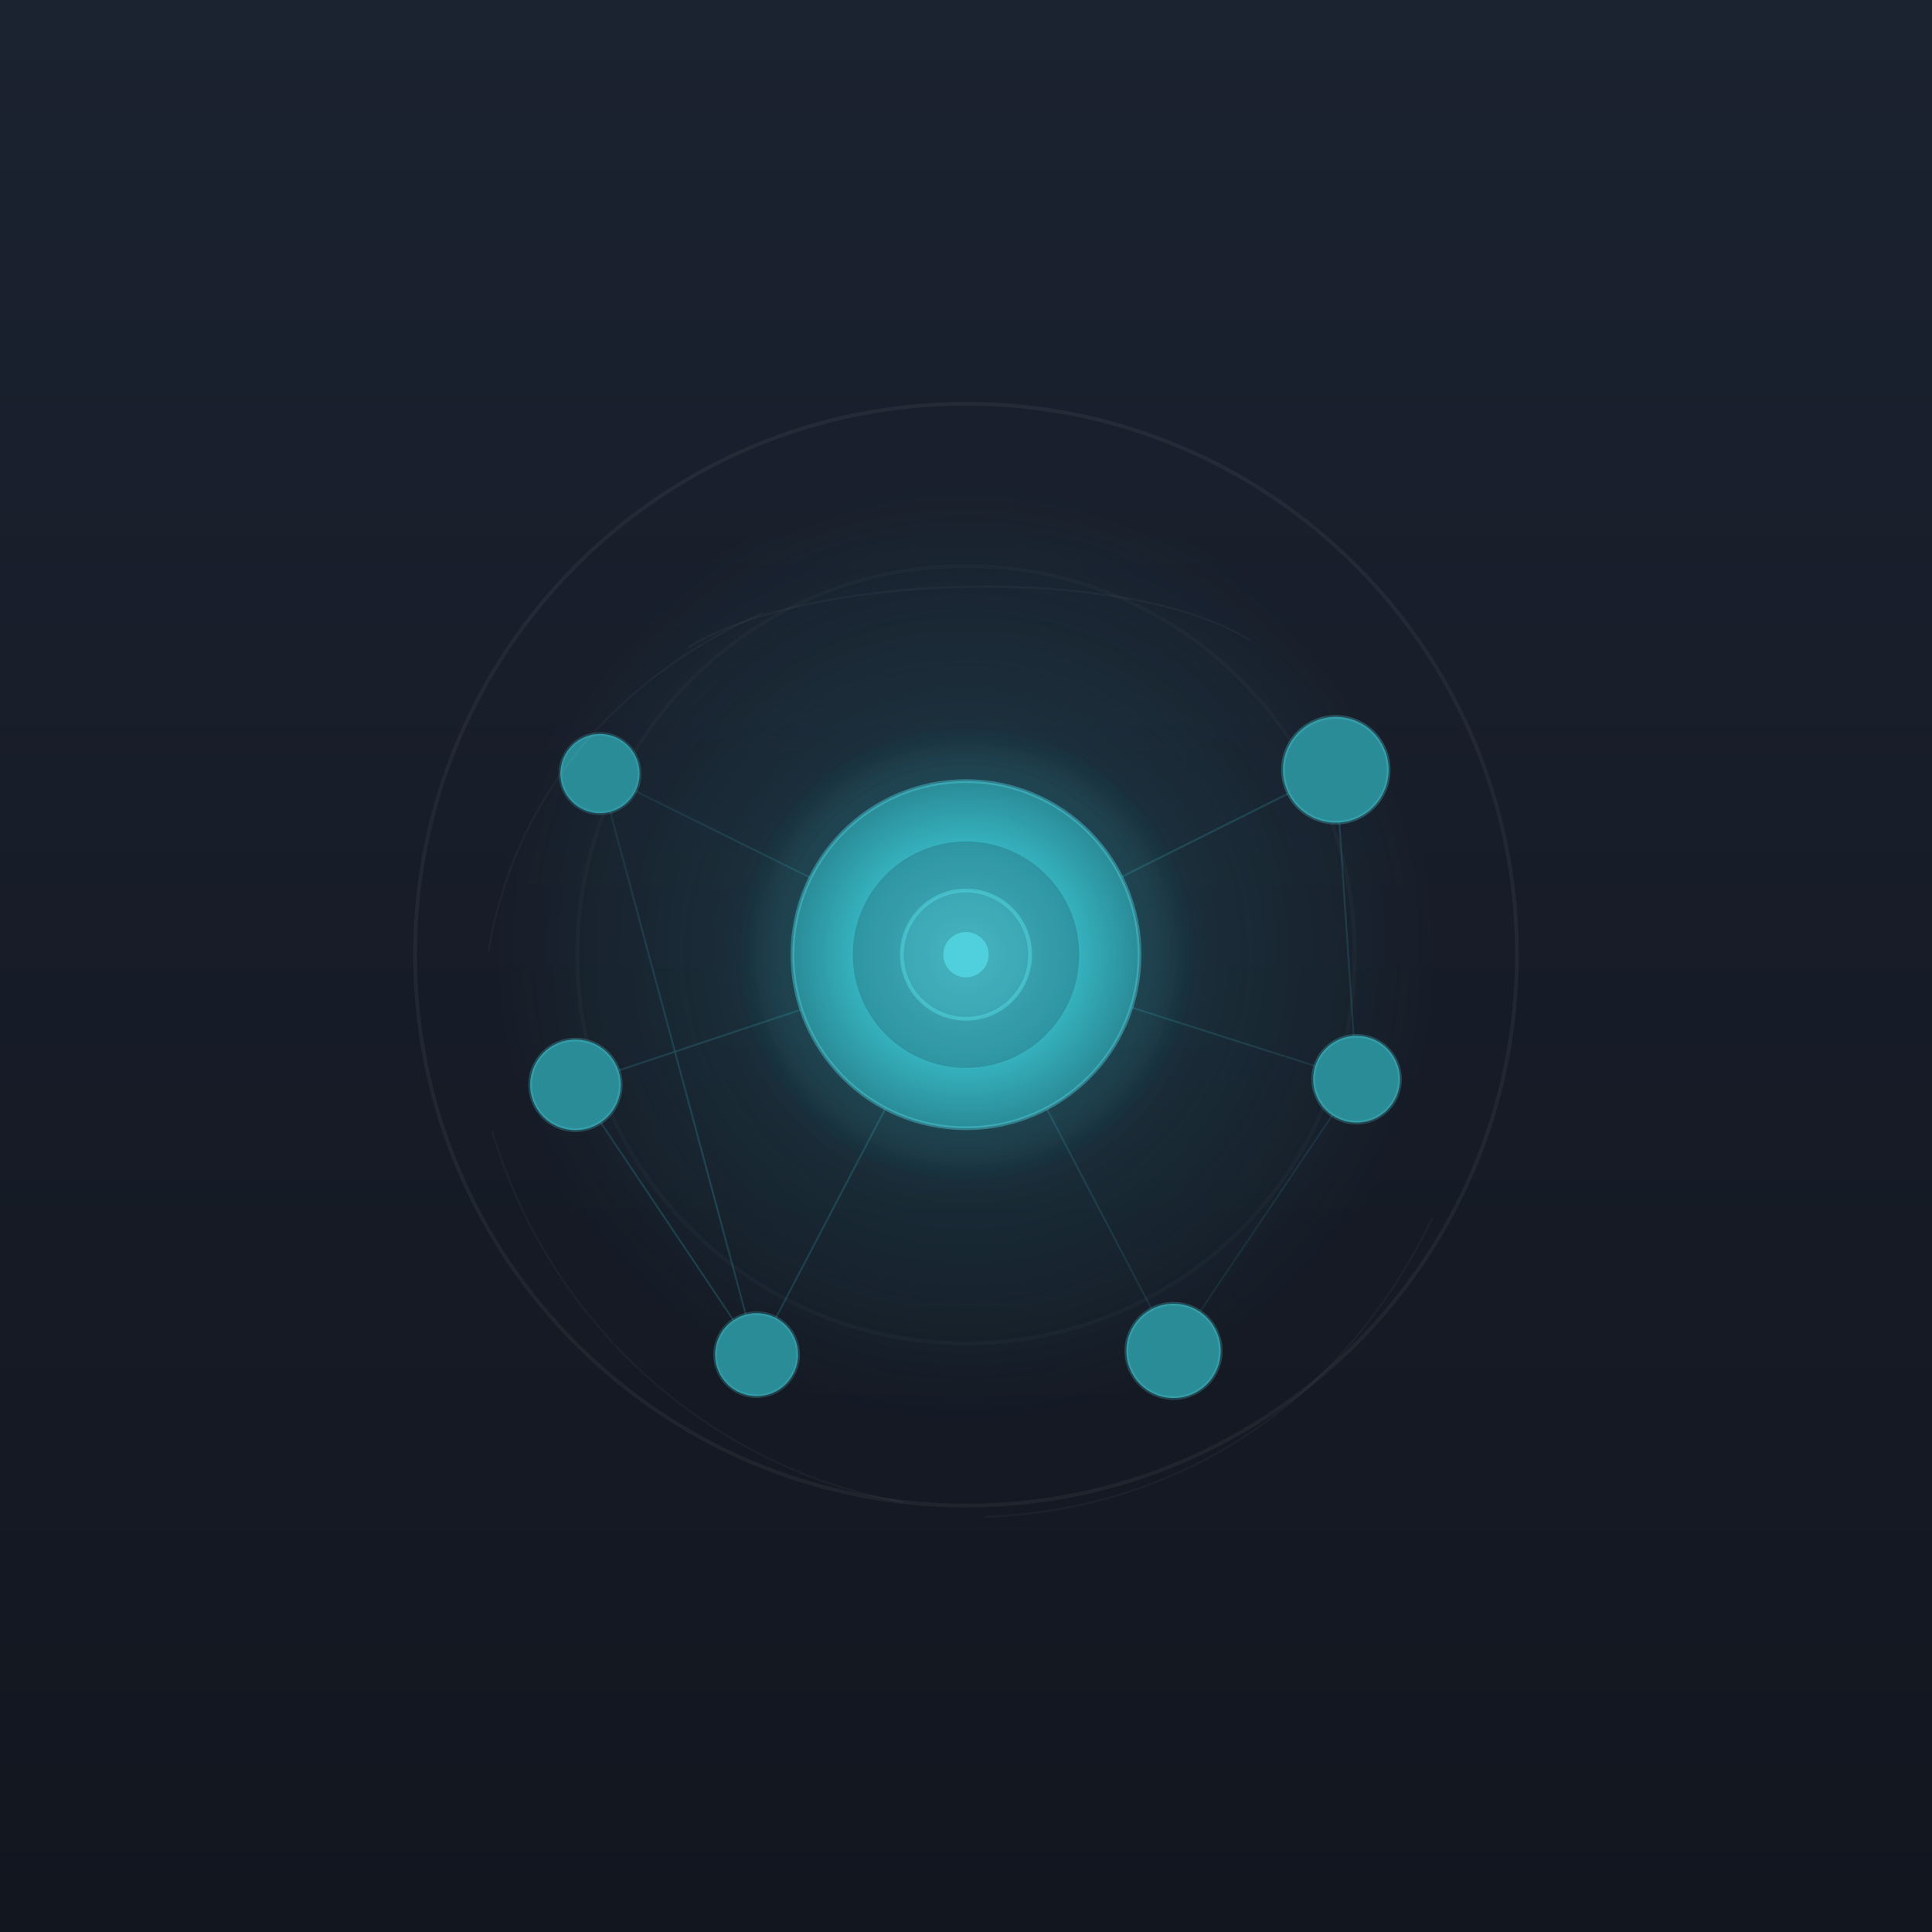
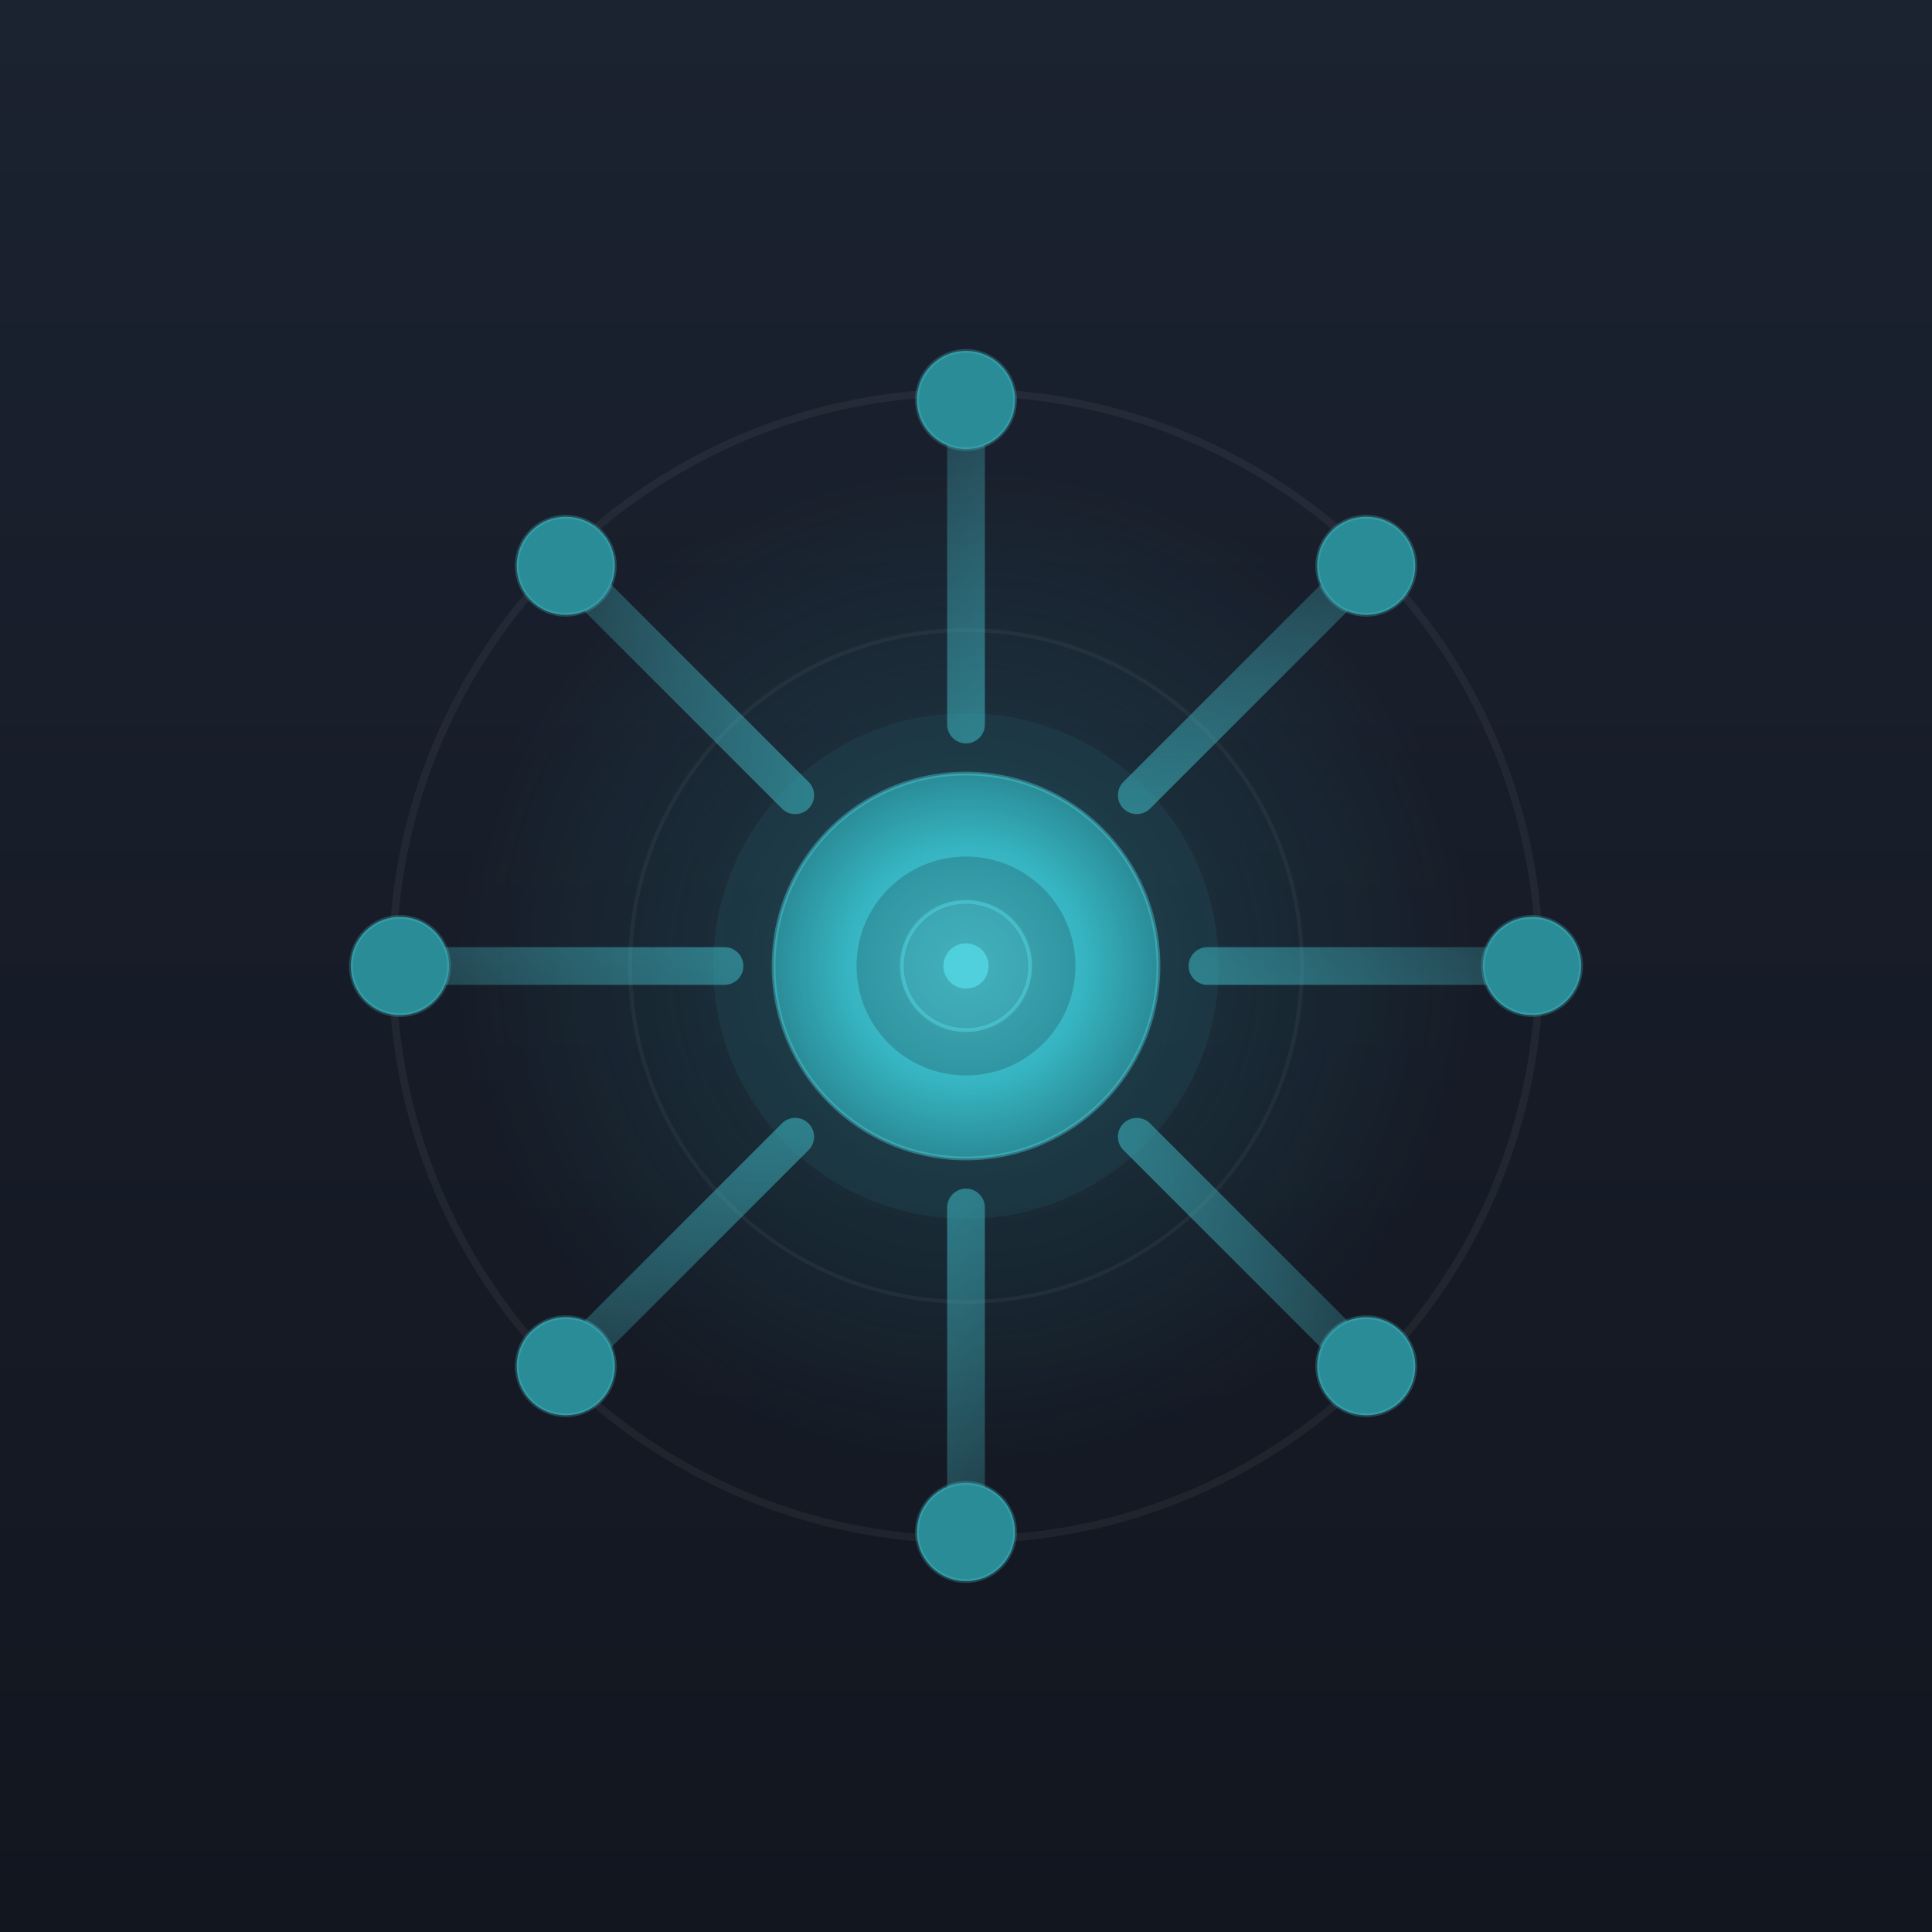
<svg xmlns="http://www.w3.org/2000/svg" viewBox="0 0 1024 1024" fill="none">
  <defs>
    <linearGradient id="bg" x1="512" y1="0" x2="512" y2="1024" gradientUnits="userSpaceOnUse">
      <stop offset="0" stop-color="#1B2230" />
      <stop offset="1" stop-color="#12161F" />
    </linearGradient>
-     <radialGradient id="glow" cx="0" cy="0" r="1" gradientUnits="userSpaceOnUse" gradientTransform="translate(512 505) rotate(90) scale(250 250)">
+     <radialGradient id="glow" cx="0" cy="0" r="1" gradientUnits="userSpaceOnUse" gradientTransform="translate(512 512) scale(270)">
      <stop offset="0" stop-color="#4FD0DC" stop-opacity=".28" />
-       <stop offset=".45" stop-color="#36B4C1" stop-opacity=".12" />
+       <stop offset=".42" stop-color="#36B4C1" stop-opacity=".12" />
      <stop offset="1" stop-color="#36B4C1" stop-opacity="0" />
    </radialGradient>
-     <radialGradient id="hubFill" cx="0" cy="0" r="1" gradientUnits="userSpaceOnUse" gradientTransform="translate(512 506) rotate(90) scale(92 92)">
+     <radialGradient id="hubFill" cx="0" cy="0" r="1" gradientUnits="userSpaceOnUse" gradientTransform="translate(512 512) scale(102)">
      <stop offset="0" stop-color="#4FD0DC" />
      <stop offset=".62" stop-color="#36B4C1" />
      <stop offset="1" stop-color="#2A8C97" />
    </radialGradient>
-     <linearGradient id="link" x1="348" y1="336" x2="676" y2="688" gradientUnits="userSpaceOnUse">
-       <stop offset="0" stop-color="#4FD0DC" stop-opacity=".16" />
-       <stop offset=".5" stop-color="#36B4C1" stop-opacity=".62" />
-       <stop offset="1" stop-color="#4FD0DC" stop-opacity=".2" />
+     <linearGradient id="link" x1="352" y1="352" x2="672" y2="672" gradientUnits="userSpaceOnUse">
+       <stop offset="0" stop-color="#4FD0DC" stop-opacity=".14" />
+       <stop offset=".5" stop-color="#36B4C1" stop-opacity=".74" />
+       <stop offset="1" stop-color="#4FD0DC" stop-opacity=".18" />
    </linearGradient>
    <linearGradient id="satellite" x1="0" y1="0" x2="0" y2="1" gradientUnits="userSpaceOnUse">
      <stop offset="0" stop-color="#4FD0DC" />
      <stop offset="1" stop-color="#2A8C97" />
    </linearGradient>
-     <filter id="soft" x="-50%" y="-50%" width="200%" height="200%">
-       <feGaussianBlur stdDeviation="8" />
-     </filter>
  </defs>
  <rect width="1024" height="1024" fill="url(#bg)" />
  <rect width="1024" height="1024" fill="url(#glow)" />
-   <g opacity=".36" stroke="url(#link)" stroke-linecap="round" stroke-linejoin="round">
-     <path d="M512 506L708 408" />
-     <path d="M512 506L719 572" />
-     <path d="M512 506L622 716" />
-     <path d="M512 506L401 718" />
-     <path d="M512 506L305 575" />
-     <path d="M512 506L318 410" />
-     <path d="M708 408L719 572" />
-     <path d="M719 572L622 716" />
-     <path d="M401 718L305 575" />
-     <path d="M318 410L401 718" />
+   <circle cx="512" cy="512" r="304" fill="none" stroke="#FFFFFF" stroke-opacity=".05" stroke-width="4" />
+   <circle cx="512" cy="512" r="178" fill="none" stroke="#FFFFFF" stroke-opacity=".045" stroke-width="2" />
+   <g stroke="url(#link)" stroke-linecap="round" stroke-width="20">
+     <g>
+       <line x1="512" y1="640" x2="512" y2="812" />
+       <circle cx="512" cy="812" r="26" fill="url(#satellite)" stroke="#4FD0DC" stroke-opacity=".24" stroke-width="2" />
+     </g>
+     <g transform="rotate(45 512 512)">
+       <line x1="512" y1="640" x2="512" y2="812" />
+       <circle cx="512" cy="812" r="26" fill="url(#satellite)" stroke="#4FD0DC" stroke-opacity=".24" stroke-width="2" />
+     </g>
+     <g transform="rotate(90 512 512)">
+       <line x1="512" y1="640" x2="512" y2="812" />
+       <circle cx="512" cy="812" r="26" fill="url(#satellite)" stroke="#4FD0DC" stroke-opacity=".24" stroke-width="2" />
+     </g>
+     <g transform="rotate(135 512 512)">
+       <line x1="512" y1="640" x2="512" y2="812" />
+       <circle cx="512" cy="812" r="26" fill="url(#satellite)" stroke="#4FD0DC" stroke-opacity=".24" stroke-width="2" />
+     </g>
+     <g transform="rotate(180 512 512)">
+       <line x1="512" y1="640" x2="512" y2="812" />
+       <circle cx="512" cy="812" r="26" fill="url(#satellite)" stroke="#4FD0DC" stroke-opacity=".24" stroke-width="2" />
+     </g>
+     <g transform="rotate(225 512 512)">
+       <line x1="512" y1="640" x2="512" y2="812" />
+       <circle cx="512" cy="812" r="26" fill="url(#satellite)" stroke="#4FD0DC" stroke-opacity=".24" stroke-width="2" />
+     </g>
+     <g transform="rotate(270 512 512)">
+       <line x1="512" y1="640" x2="512" y2="812" />
+       <circle cx="512" cy="812" r="26" fill="url(#satellite)" stroke="#4FD0DC" stroke-opacity=".24" stroke-width="2" />
+     </g>
+     <g transform="rotate(315 512 512)">
+       <line x1="512" y1="640" x2="512" y2="812" />
+       <circle cx="512" cy="812" r="26" fill="url(#satellite)" stroke="#4FD0DC" stroke-opacity=".24" stroke-width="2" />
+     </g>
  </g>
-   <g opacity=".18" fill="#FFFFFF" stroke="#FFFFFF" stroke-opacity=".14">
-     <circle cx="512" cy="506" r="206" stroke-width="2" fill="none" />
-     <circle cx="708" cy="408" r="8" />
-     <circle cx="719" cy="572" r="8" />
-     <circle cx="622" cy="716" r="8" />
-     <circle cx="401" cy="718" r="8" />
-     <circle cx="305" cy="575" r="8" />
-     <circle cx="318" cy="410" r="8" />
-   </g>
-   <g filter="url(#soft)" opacity=".8">
-     <circle cx="512" cy="506" r="112" fill="#36B4C1" fill-opacity=".16" />
-   </g>
-   <g>
-     <circle cx="512" cy="506" r="92" fill="url(#hubFill)" />
-     <circle cx="512" cy="506" r="92" fill="none" stroke="#4FD0DC" stroke-opacity=".42" stroke-width="2" />
-     <circle cx="512" cy="506" r="60" fill="#12161F" fill-opacity=".18" />
-     <circle cx="512" cy="506" r="34" fill="#4FD0DC" fill-opacity=".18" stroke="#4FD0DC" stroke-opacity=".6" stroke-width="2" />
-     <circle cx="512" cy="506" r="12" fill="#4FD0DC" />
-   </g>
-   <g>
-     <circle cx="708" cy="408" r="28" fill="url(#satellite)" />
-     <circle cx="708" cy="408" r="28" fill="none" stroke="#4FD0DC" stroke-opacity=".28" stroke-width="2" />
-     <circle cx="719" cy="572" r="23" fill="url(#satellite)" />
-     <circle cx="719" cy="572" r="23" fill="none" stroke="#4FD0DC" stroke-opacity=".24" stroke-width="2" />
-     <circle cx="622" cy="716" r="25" fill="url(#satellite)" />
-     <circle cx="622" cy="716" r="25" fill="none" stroke="#4FD0DC" stroke-opacity=".24" stroke-width="2" />
-     <circle cx="401" cy="718" r="22" fill="url(#satellite)" />
-     <circle cx="401" cy="718" r="22" fill="none" stroke="#4FD0DC" stroke-opacity=".22" stroke-width="2" />
-     <circle cx="305" cy="575" r="24" fill="url(#satellite)" />
-     <circle cx="305" cy="575" r="24" fill="none" stroke="#4FD0DC" stroke-opacity=".24" stroke-width="2" />
-     <circle cx="318" cy="410" r="21" fill="url(#satellite)" />
-     <circle cx="318" cy="410" r="21" fill="none" stroke="#4FD0DC" stroke-opacity=".2" stroke-width="2" />
-   </g>
-   <g opacity=".24" stroke="#FFFFFF" stroke-opacity=".14" stroke-linecap="round">
-     <path d="M365 343C430 303 597 299 662 339" />
-     <path d="M259 504C272 424 325 360 404 325" />
-     <path d="M261 600C291 701 376 778 478 796" />
-     <path d="M522 804C628 800 713 741 759 646" />
-   </g>
-   <circle cx="512" cy="506" r="292" fill="none" stroke="#FFFFFF" stroke-opacity=".05" stroke-width="2" />
+   <circle cx="512" cy="512" r="134" fill="#36B4C1" fill-opacity=".08" />
+   <circle cx="512" cy="512" r="102" fill="url(#hubFill)" />
+   <circle cx="512" cy="512" r="102" fill="none" stroke="#4FD0DC" stroke-opacity=".4" stroke-width="2" />
+   <circle cx="512" cy="512" r="58" fill="#12161F" fill-opacity=".2" />
+   <circle cx="512" cy="512" r="34" fill="#4FD0DC" fill-opacity=".18" stroke="#4FD0DC" stroke-opacity=".58" stroke-width="2" />
+   <circle cx="512" cy="512" r="12" fill="#4FD0DC" />
</svg>
